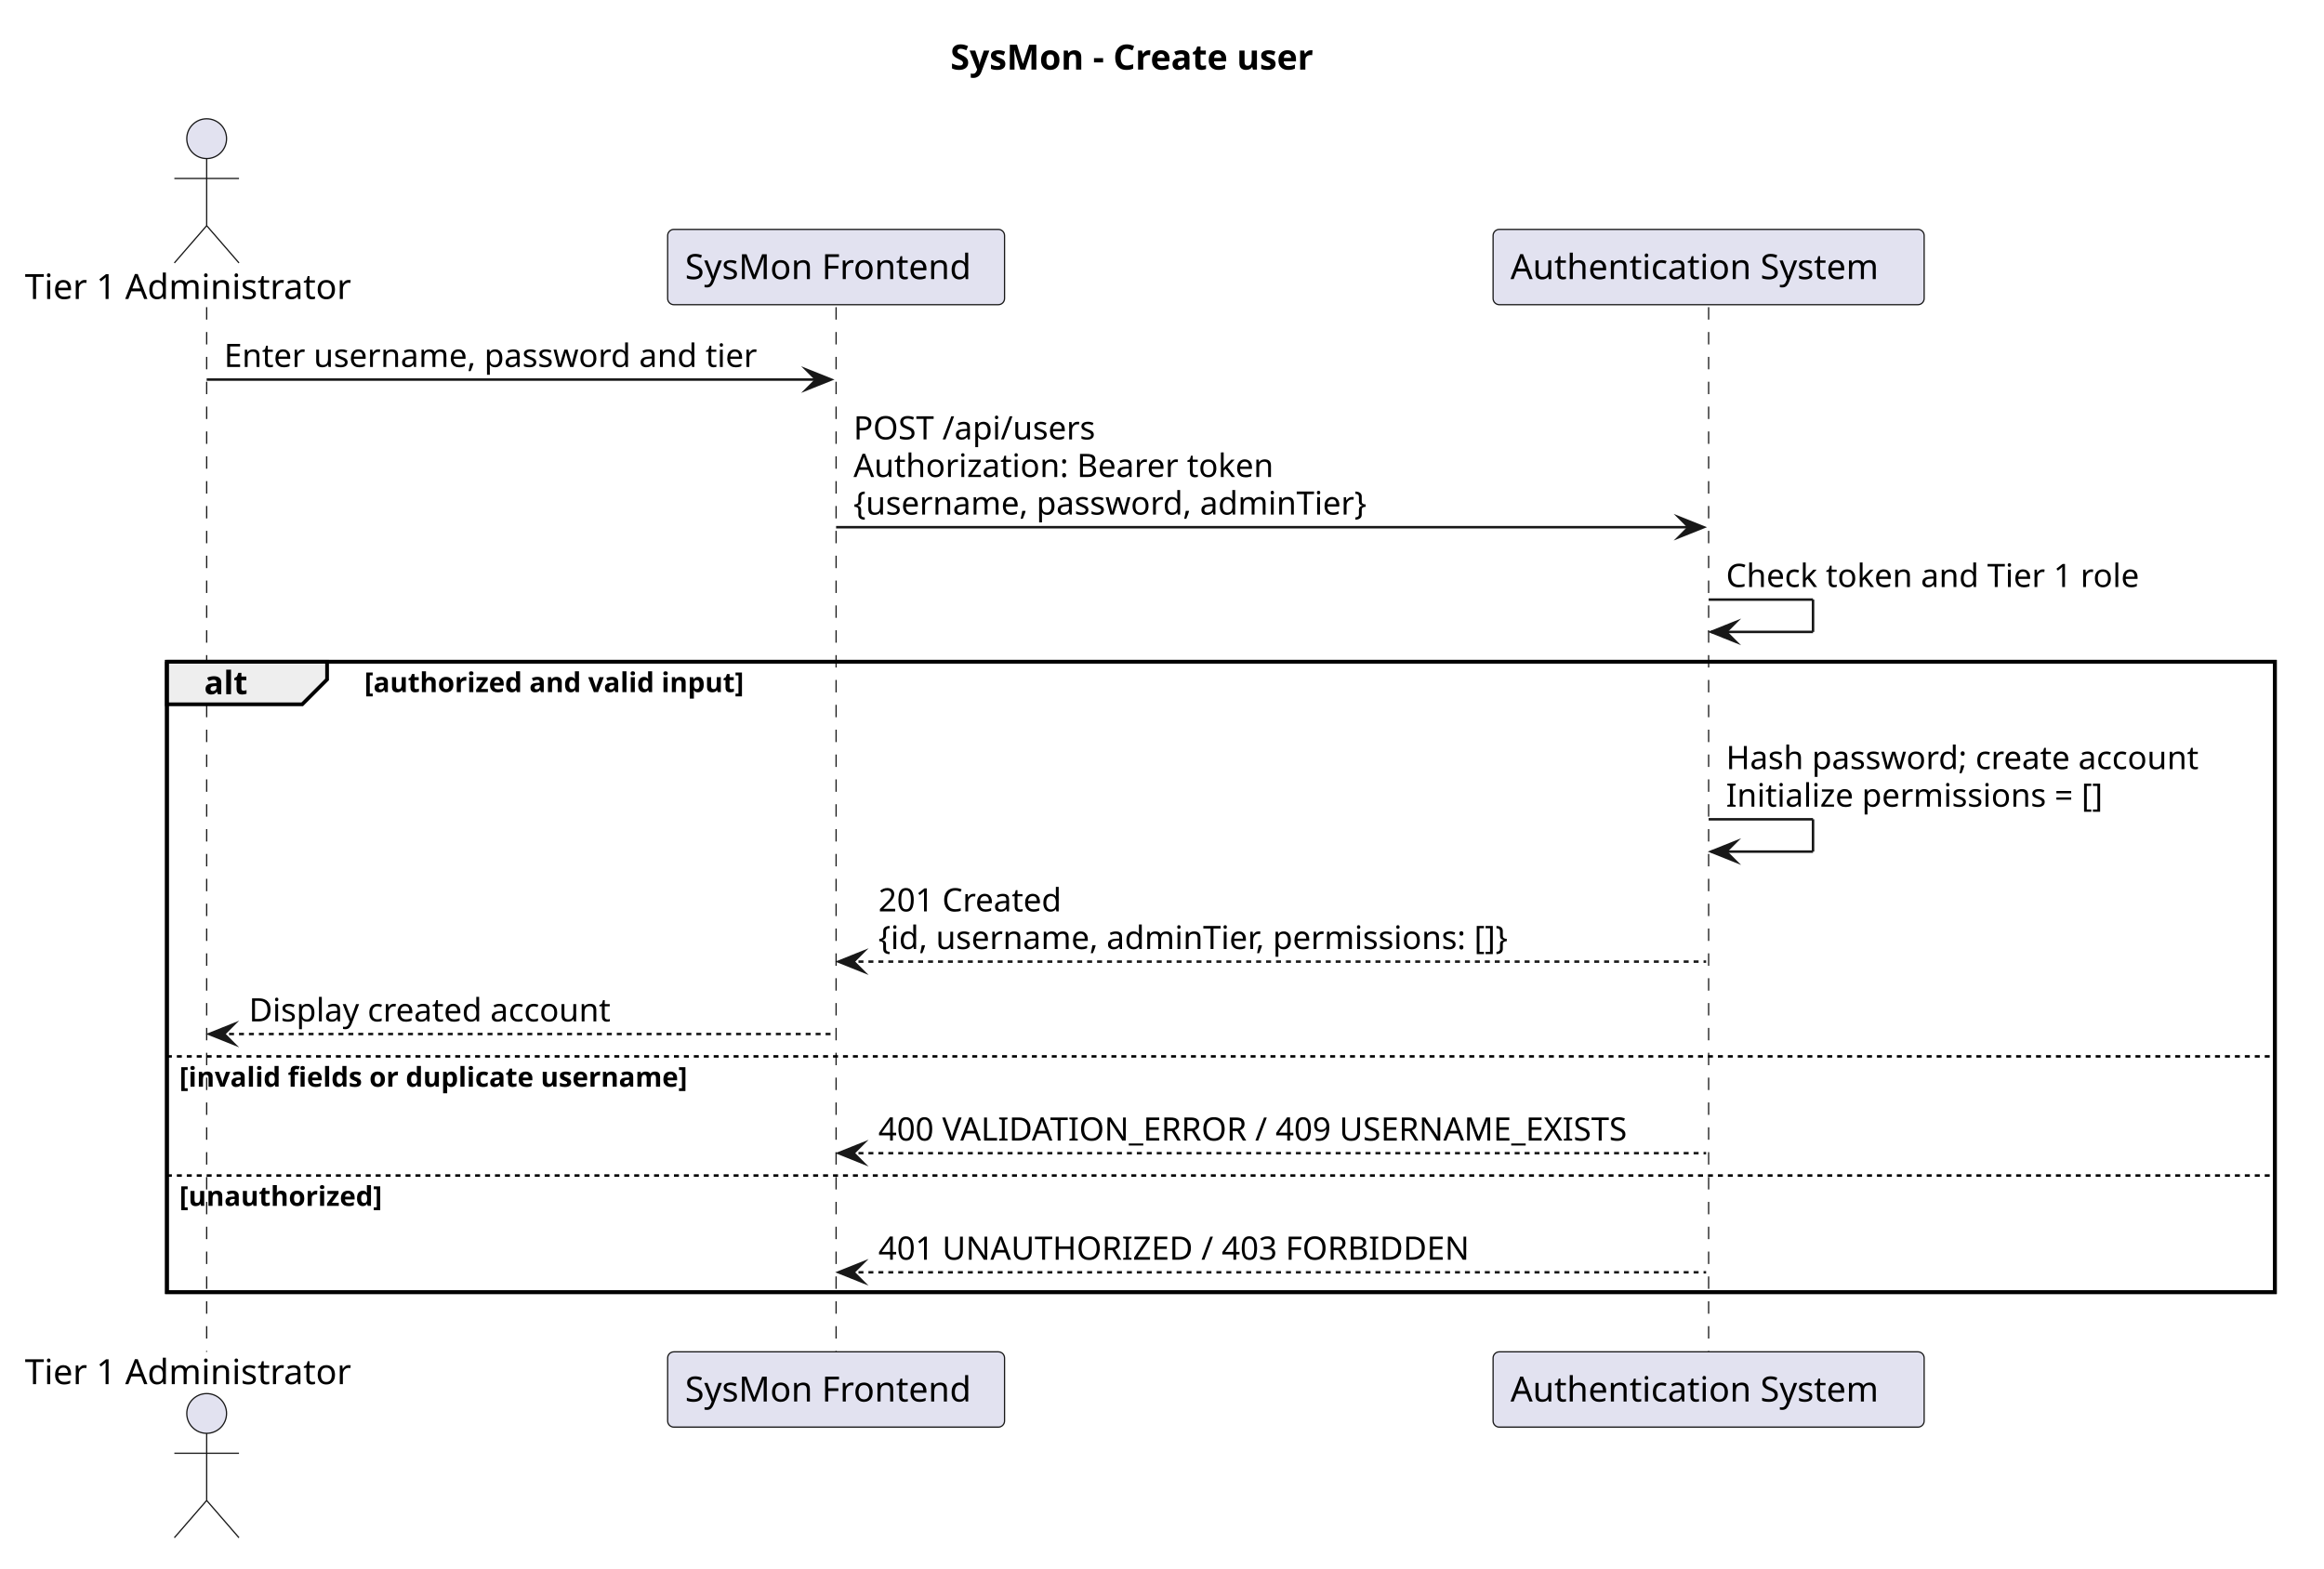
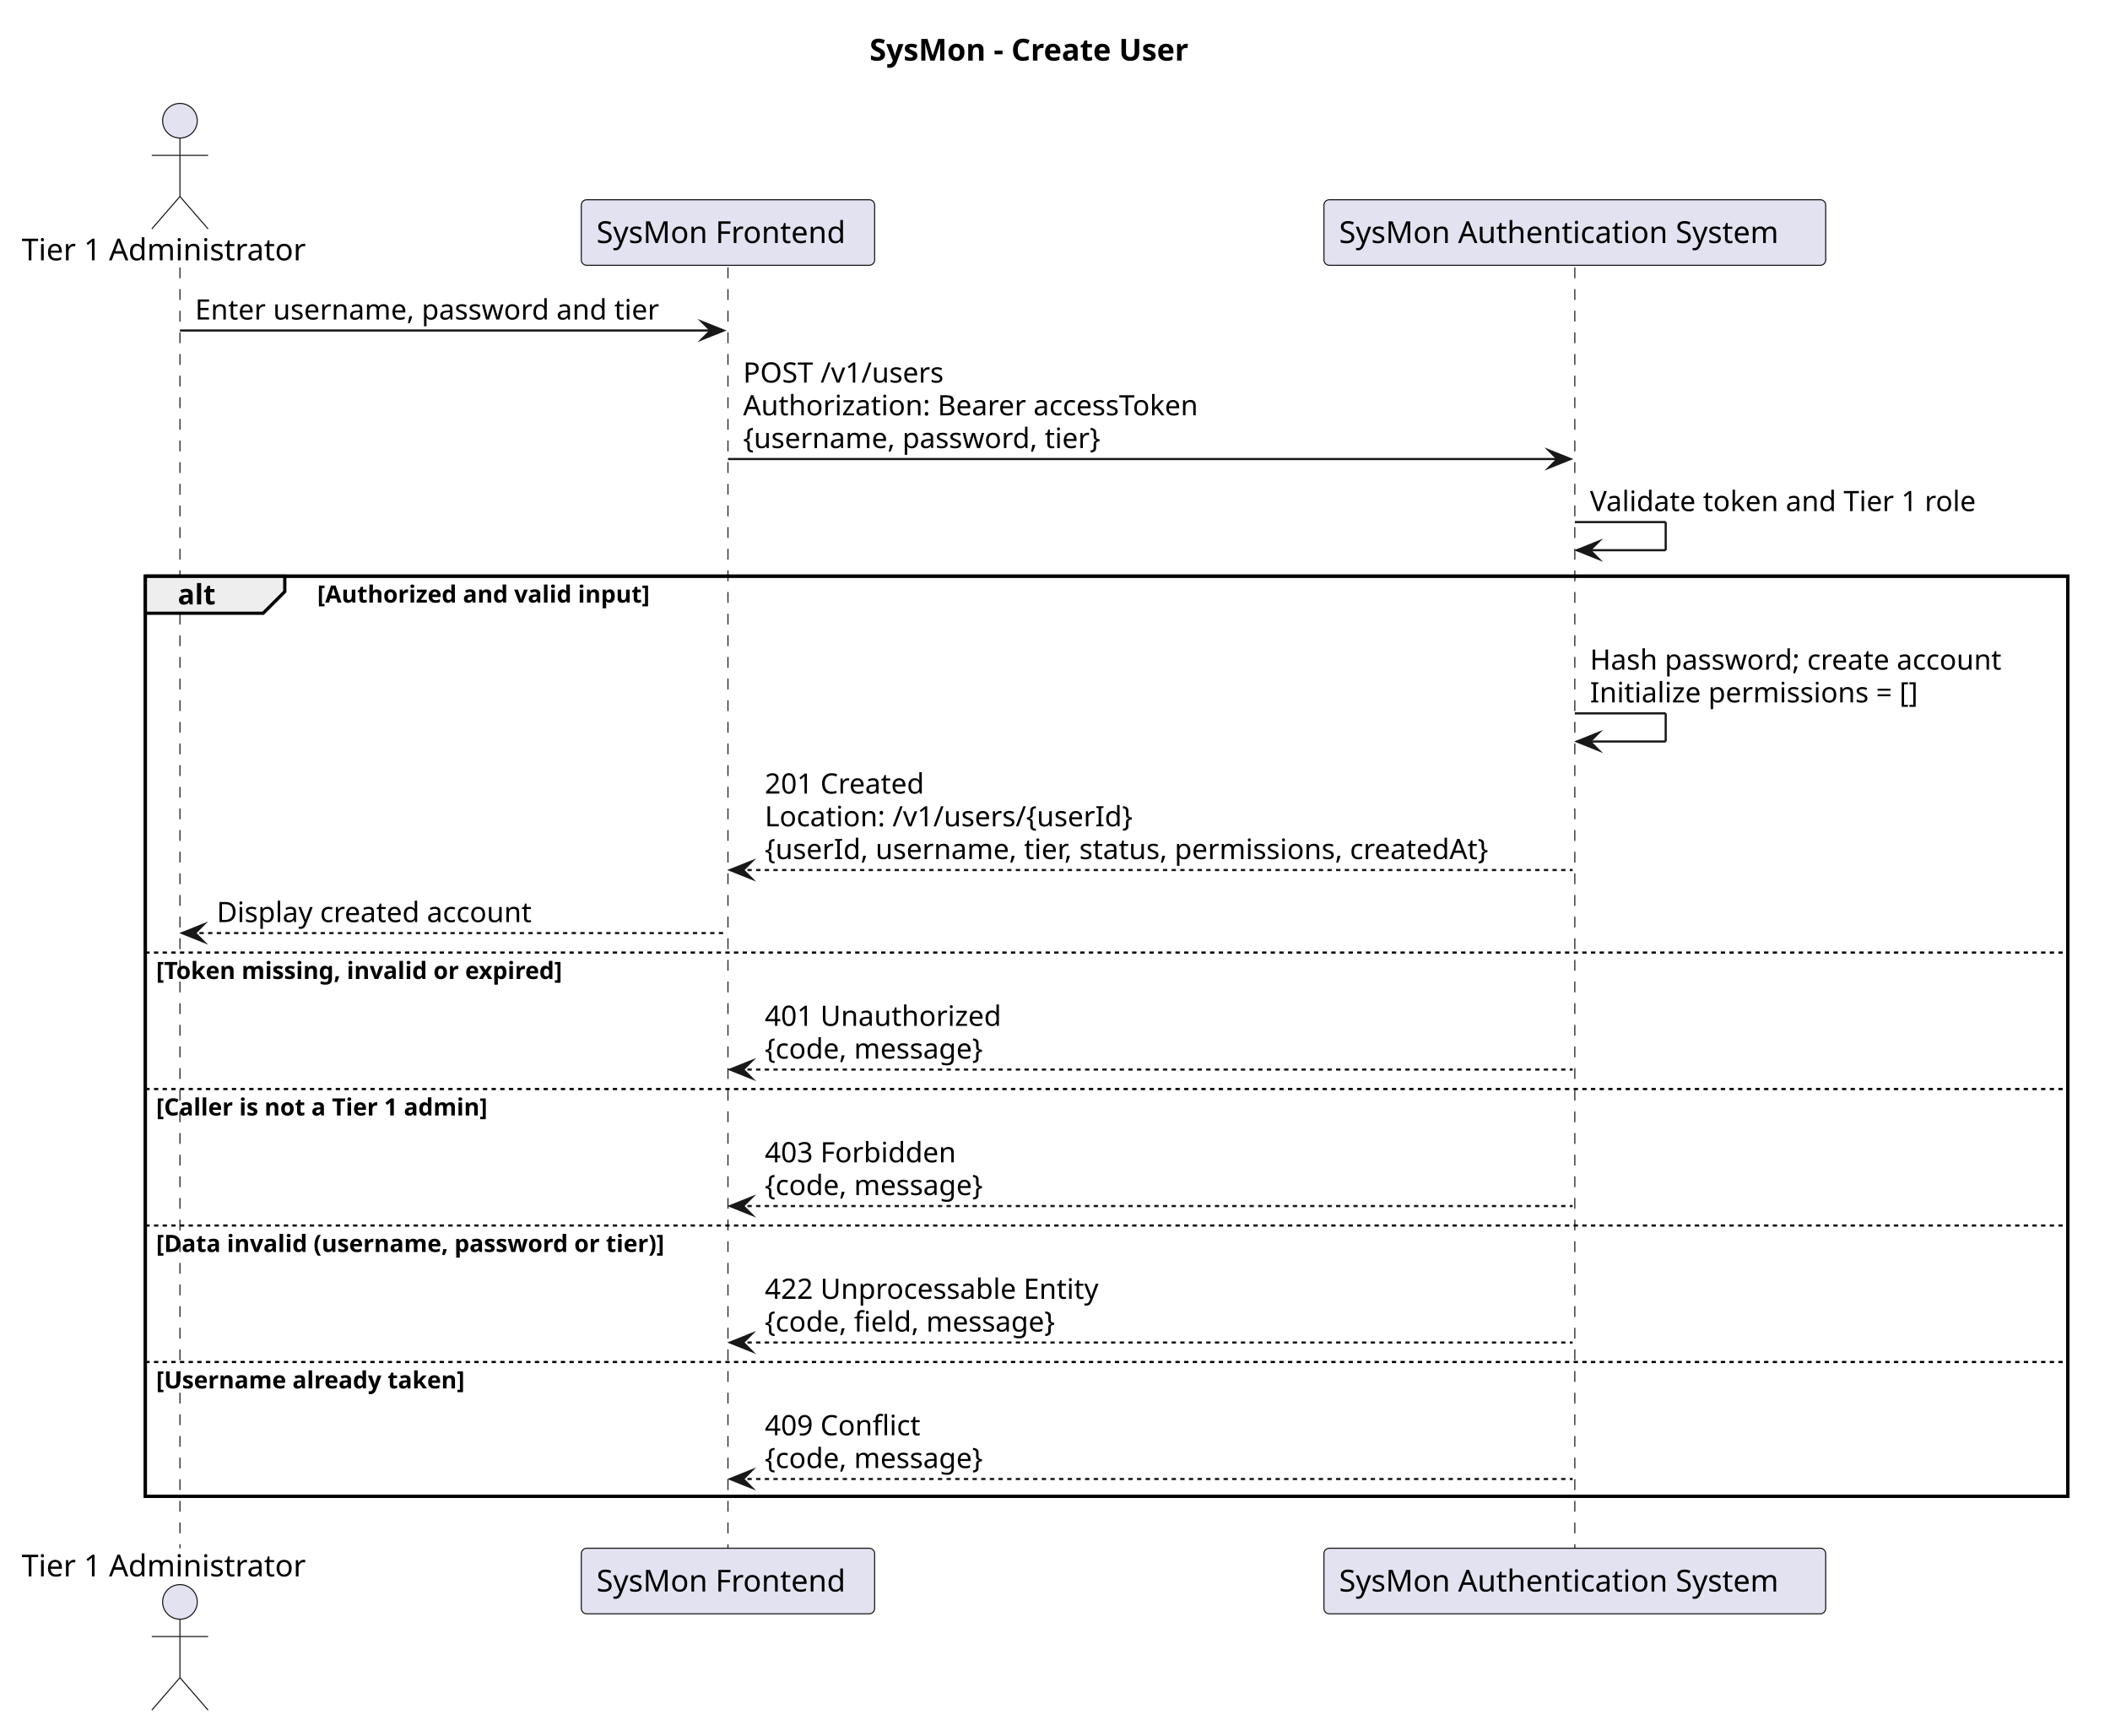
- <svg xmlns="http://www.w3.org/2000/svg" version="1.1" data-diagram-type="SEQUENCE" style="width:935px;height:631px;background:#FFFFFF;" width="935px" height="631px" viewBox="0 0 935 631" zoomAndPan="magnify" preserveAspectRatio="none" contentStyleType="text/css">
+ <svg xmlns="http://www.w3.org/2000/svg" version="1.1" data-diagram-type="SEQUENCE" style="width:975px;height:802px;background:#FFFFFF;" width="975px" height="802px" viewBox="0 0 975 802" zoomAndPan="magnify" preserveAspectRatio="none" contentStyleType="text/css">
  <defs />
  <g font-family="sans-serif" lengthAdjust="spacing">
    <g class="title" data-source-line="1">
-       <text x="382.371" y="27.995" fill="#000" font-size="14" textLength="168.499" font-weight="700">SysMon - Create user</text>
+       <text x="401.808" y="27.995" fill="#000" font-size="14" textLength="169.9" font-weight="700">SysMon - Create User</text>
    </g>
-     <rect x="67.15" y="266.258" width="848.09" height="253.672" fill="none" style="stroke:#000;stroke-width:1.5;" />
-     <g class="participant-lifeline" data-qualified-name="A" data-entity-uid="part1" id="part1-lifeline" data-source-line="2">
+     <rect x="67.15" y="266.258" width="888.366" height="425.211" fill="none" style="stroke:#000;stroke-width:1.5;" />
+     <g class="participant-lifeline" data-qualified-name="A" data-entity-uid="part1" id="part1-lifeline" data-source-line="3">
      <g>
-         <rect x="79.65" y="123.594" width="8" height="420.336" fill="#000" fill-opacity="0" />
-         <line x1="83.15" y1="123.594" x2="83.15" y2="543.93" style="stroke:#181818;stroke-width:0.5;stroke-dasharray:5,5;" />
+         <rect x="79.65" y="123.594" width="8" height="591.875" fill="#000" fill-opacity="0" />
+         <line x1="83.15" y1="123.594" x2="83.15" y2="715.469" style="stroke:#181818;stroke-width:0.5;stroke-dasharray:5,5;" />
      </g>
    </g>
-     <g class="participant-lifeline" data-qualified-name="FE" data-entity-uid="part2" id="part2-lifeline" data-source-line="3">
+     <g class="participant-lifeline" data-qualified-name="FE" data-entity-uid="part2" id="part2-lifeline" data-source-line="4">
      <g>
-         <rect x="332.883" y="123.594" width="8" height="420.336" fill="#000" fill-opacity="0" />
-         <line x1="336.383" y1="123.594" x2="336.383" y2="543.93" style="stroke:#181818;stroke-width:0.5;stroke-dasharray:5,5;" />
+         <rect x="332.883" y="123.594" width="8" height="591.875" fill="#000" fill-opacity="0" />
+         <line x1="336.383" y1="123.594" x2="336.383" y2="715.469" style="stroke:#181818;stroke-width:0.5;stroke-dasharray:5,5;" />
      </g>
    </g>
-     <g class="participant-lifeline" data-qualified-name="AUTH" data-entity-uid="part3" id="part3-lifeline" data-source-line="4">
+     <g class="participant-lifeline" data-qualified-name="AUTH" data-entity-uid="part3" id="part3-lifeline" data-source-line="5">
      <g>
-         <rect x="683.921" y="123.594" width="8" height="420.336" fill="#000" fill-opacity="0" />
-         <line x1="687.421" y1="123.594" x2="687.421" y2="543.93" style="stroke:#181818;stroke-width:0.5;stroke-dasharray:5,5;" />
+         <rect x="724.197" y="123.594" width="8" height="591.875" fill="#000" fill-opacity="0" />
+         <line x1="727.697" y1="123.594" x2="727.697" y2="715.469" style="stroke:#181818;stroke-width:0.5;stroke-dasharray:5,5;" />
      </g>
    </g>
-     <g class="participant participant-head" data-qualified-name="A" data-entity-uid="part1" id="part1-head" data-source-line="2">
+     <g class="participant participant-head" data-qualified-name="A" data-entity-uid="part1" id="part1-head" data-source-line="3">
      <text x="10" y="120.292" fill="#000" font-size="14" textLength="140.301">Tier 1 Administrator</text>
      <ellipse cx="83.15" cy="55.797" rx="8" ry="8" fill="#E2E2F0" style="stroke:#181818;stroke-width:0.5;" />
      <path d="M83.15,63.797 L83.15,90.797 M70.15,71.797 L96.15,71.797 M83.15,90.797 L70.15,105.797 M83.15,90.797 L96.15,105.797" style="stroke:#181818;stroke-width:0.5;" fill="none" />
    </g>
-     <g class="participant participant-head" data-qualified-name="FE" data-entity-uid="part2" id="part2-head" data-source-line="3">
+     <g class="participant participant-head" data-qualified-name="FE" data-entity-uid="part2" id="part2-head" data-source-line="4">
      <rect x="268.612" y="92.297" width="135.543" height="30.297" fill="#E2E2F0" style="stroke:#181818;stroke-width:0.5;" rx="2.5" ry="2.5" />
      <text x="275.612" y="112.292" fill="#000" font-size="14" textLength="121.543">SysMon Frontend</text>
    </g>
-     <g class="participant participant-head" data-qualified-name="AUTH" data-entity-uid="part3" id="part3-head" data-source-line="4">
-       <rect x="600.707" y="92.297" width="173.428" height="30.297" fill="#E2E2F0" style="stroke:#181818;stroke-width:0.5;" rx="2.5" ry="2.5" />
-       <text x="607.707" y="112.292" fill="#000" font-size="14" textLength="159.428">Authentication System</text>
+     <g class="participant participant-head" data-qualified-name="AUTH" data-entity-uid="part3" id="part3-head" data-source-line="5">
+       <rect x="611.766" y="92.297" width="231.861" height="30.297" fill="#E2E2F0" style="stroke:#181818;stroke-width:0.5;" rx="2.5" ry="2.5" />
+       <text x="618.766" y="112.292" fill="#000" font-size="14" textLength="217.861">SysMon Authentication System</text>
    </g>
-     <g class="participant participant-tail" data-qualified-name="A" data-entity-uid="part1" id="part1-tail" data-source-line="2">
-       <text x="10" y="556.925" fill="#000" font-size="14" textLength="140.301">Tier 1 Administrator</text>
-       <ellipse cx="83.15" cy="568.727" rx="8" ry="8" fill="#E2E2F0" style="stroke:#181818;stroke-width:0.5;" />
-       <path d="M83.15,576.727 L83.15,603.727 M70.15,584.727 L96.15,584.727 M83.15,603.727 L70.15,618.727 M83.15,603.727 L96.15,618.727" style="stroke:#181818;stroke-width:0.5;" fill="none" />
+     <g class="participant participant-tail" data-qualified-name="A" data-entity-uid="part1" id="part1-tail" data-source-line="3">
+       <text x="10" y="728.464" fill="#000" font-size="14" textLength="140.301">Tier 1 Administrator</text>
+       <ellipse cx="83.15" cy="740.266" rx="8" ry="8" fill="#E2E2F0" style="stroke:#181818;stroke-width:0.5;" />
+       <path d="M83.15,748.266 L83.15,775.266 M70.15,756.266 L96.15,756.266 M83.15,775.266 L70.15,790.266 M83.15,775.266 L96.15,790.266" style="stroke:#181818;stroke-width:0.5;" fill="none" />
    </g>
-     <g class="participant participant-tail" data-qualified-name="FE" data-entity-uid="part2" id="part2-tail" data-source-line="3">
-       <rect x="268.612" y="543.93" width="135.543" height="30.297" fill="#E2E2F0" style="stroke:#181818;stroke-width:0.5;" rx="2.5" ry="2.5" />
-       <text x="275.612" y="563.925" fill="#000" font-size="14" textLength="121.543">SysMon Frontend</text>
+     <g class="participant participant-tail" data-qualified-name="FE" data-entity-uid="part2" id="part2-tail" data-source-line="4">
+       <rect x="268.612" y="715.469" width="135.543" height="30.297" fill="#E2E2F0" style="stroke:#181818;stroke-width:0.5;" rx="2.5" ry="2.5" />
+       <text x="275.612" y="735.464" fill="#000" font-size="14" textLength="121.543">SysMon Frontend</text>
    </g>
-     <g class="participant participant-tail" data-qualified-name="AUTH" data-entity-uid="part3" id="part3-tail" data-source-line="4">
-       <rect x="600.707" y="543.93" width="173.428" height="30.297" fill="#E2E2F0" style="stroke:#181818;stroke-width:0.5;" rx="2.5" ry="2.5" />
-       <text x="607.707" y="563.925" fill="#000" font-size="14" textLength="159.428">Authentication System</text>
+     <g class="participant participant-tail" data-qualified-name="AUTH" data-entity-uid="part3" id="part3-tail" data-source-line="5">
+       <rect x="611.766" y="715.469" width="231.861" height="30.297" fill="#E2E2F0" style="stroke:#181818;stroke-width:0.5;" rx="2.5" ry="2.5" />
+       <text x="618.766" y="735.464" fill="#000" font-size="14" textLength="217.861">SysMon Authentication System</text>
    </g>
-     <g class="message" data-entity-1="part1" data-entity-2="part2" id="msg1" data-source-line="5">
+     <g class="message" data-entity-1="part1" data-entity-2="part2" id="msg1" data-source-line="7">
      <polygon points="324.383,148.727,334.383,152.727,324.383,156.727,328.383,152.727" fill="#181818" style="stroke:#181818;stroke-width:1;stroke-linejoin:miter;stroke-miterlimit:10;" />
      <line x1="83.15" y1="152.727" x2="330.383" y2="152.727" style="stroke:#181818;stroke-width:1;" />
      <text x="90.15" y="147.661" fill="#000" font-size="13" textLength="229.233">Enter username, password and tier</text>
    </g>
-     <g class="message" data-entity-1="part2" data-entity-2="part3" id="msg2" data-source-line="6">
-       <polygon points="675.421,208.125,685.421,212.125,675.421,216.125,679.421,212.125" fill="#181818" style="stroke:#181818;stroke-width:1;stroke-linejoin:miter;stroke-miterlimit:10;" />
-       <line x1="336.383" y1="212.125" x2="681.421" y2="212.125" style="stroke:#181818;stroke-width:1;" />
-       <text x="343.383" y="176.793" fill="#000" font-size="13" textLength="102.115">POST /api/users</text>
-       <text x="343.383" y="191.926" fill="#000" font-size="13" textLength="180.102">Authorization: Bearer token</text>
-       <text x="343.383" y="207.059" fill="#000" font-size="13" textLength="225.869">{username, password, adminTier}</text>
+     <g class="message" data-entity-1="part2" data-entity-2="part3" id="msg2" data-source-line="8">
+       <polygon points="715.697,208.125,725.697,212.125,715.697,216.125,719.697,212.125" fill="#181818" style="stroke:#181818;stroke-width:1;stroke-linejoin:miter;stroke-miterlimit:10;" />
+       <line x1="336.383" y1="212.125" x2="721.697" y2="212.125" style="stroke:#181818;stroke-width:1;" />
+       <text x="343.383" y="176.793" fill="#000" font-size="13" textLength="98.249">POST /v1/users</text>
+       <text x="343.383" y="191.926" fill="#000" font-size="13" textLength="226.751">Authorization: Bearer accessToken</text>
+       <text x="343.383" y="207.059" fill="#000" font-size="13" textLength="182.292">{username, password, tier}</text>
    </g>
-     <g class="message" data-entity-1="part3" data-entity-2="part3" id="msg3" data-source-line="7">
-       <line x1="687.421" y1="241.258" x2="729.421" y2="241.258" style="stroke:#181818;stroke-width:1;" />
-       <line x1="729.421" y1="241.258" x2="729.421" y2="254.258" style="stroke:#181818;stroke-width:1;" />
-       <line x1="688.421" y1="254.258" x2="729.421" y2="254.258" style="stroke:#181818;stroke-width:1;" />
-       <polygon points="698.421,250.258,688.421,254.258,698.421,258.258,694.421,254.258" fill="#181818" style="stroke:#181818;stroke-width:1;stroke-linejoin:miter;stroke-miterlimit:10;" />
-       <text x="694.421" y="236.192" fill="#000" font-size="13" textLength="180">Check token and Tier 1 role</text>
+     <g class="message" data-entity-1="part3" data-entity-2="part3" id="msg3" data-source-line="9">
+       <line x1="727.697" y1="241.258" x2="769.697" y2="241.258" style="stroke:#181818;stroke-width:1;" />
+       <line x1="769.697" y1="241.258" x2="769.697" y2="254.258" style="stroke:#181818;stroke-width:1;" />
+       <line x1="728.697" y1="254.258" x2="769.697" y2="254.258" style="stroke:#181818;stroke-width:1;" />
+       <polygon points="738.697,250.258,728.697,254.258,738.697,258.258,734.697,254.258" fill="#181818" style="stroke:#181818;stroke-width:1;stroke-linejoin:miter;stroke-miterlimit:10;" />
+       <text x="734.697" y="236.192" fill="#000" font-size="13" textLength="193.407">Validate token and Tier 1 role</text>
    </g>
    <path d="M67.15,266.258 L131.593,266.258 L131.593,273.391 L121.593,283.391 L67.15,283.391 L67.15,266.258" style="stroke:#000;stroke-width:1.5;" fill="#EEE" />
-     <rect x="67.15" y="266.258" width="848.09" height="253.672" fill="none" style="stroke:#000;stroke-width:1.5;" />
+     <rect x="67.15" y="266.258" width="888.366" height="425.211" fill="none" style="stroke:#000;stroke-width:1.5;" />
    <text x="82.15" y="279.325" fill="#000" font-size="13" textLength="19.443" font-weight="700">alt</text>
-     <text x="146.593" y="278.468" fill="#000" font-size="11" textLength="174.077" font-weight="700">[authorized and valid input]</text>
-     <g class="message" data-entity-1="part3" data-entity-2="part3" id="msg4" data-source-line="9">
-       <line x1="687.421" y1="329.656" x2="729.421" y2="329.656" style="stroke:#181818;stroke-width:1;" />
-       <line x1="729.421" y1="329.656" x2="729.421" y2="342.656" style="stroke:#181818;stroke-width:1;" />
-       <line x1="688.421" y1="342.656" x2="729.421" y2="342.656" style="stroke:#181818;stroke-width:1;" />
-       <polygon points="698.421,338.656,688.421,342.656,698.421,346.656,694.421,342.656" fill="#181818" style="stroke:#181818;stroke-width:1;stroke-linejoin:miter;stroke-miterlimit:10;" />
-       <text x="694.421" y="309.458" fill="#000" font-size="13" textLength="204.82">Hash password; create account</text>
-       <text x="694.421" y="324.59" fill="#000" font-size="13" textLength="165.833">Initialize permissions = []</text>
+     <text x="146.593" y="278.468" fill="#000" font-size="11" textLength="175.167" font-weight="700">[Authorized and valid input]</text>
+     <g class="message" data-entity-1="part3" data-entity-2="part3" id="msg4" data-source-line="12">
+       <line x1="727.697" y1="329.656" x2="769.697" y2="329.656" style="stroke:#181818;stroke-width:1;" />
+       <line x1="769.697" y1="329.656" x2="769.697" y2="342.656" style="stroke:#181818;stroke-width:1;" />
+       <line x1="728.697" y1="342.656" x2="769.697" y2="342.656" style="stroke:#181818;stroke-width:1;" />
+       <polygon points="738.697,338.656,728.697,342.656,738.697,346.656,734.697,342.656" fill="#181818" style="stroke:#181818;stroke-width:1;stroke-linejoin:miter;stroke-miterlimit:10;" />
+       <text x="734.697" y="309.458" fill="#000" font-size="13" textLength="204.82">Hash password; create account</text>
+       <text x="734.697" y="324.59" fill="#000" font-size="13" textLength="165.833">Initialize permissions = []</text>
    </g>
-     <g class="message" data-entity-1="part3" data-entity-2="part2" id="msg5" data-source-line="10">
-       <polygon points="347.383,382.922,337.383,386.922,347.383,390.922,343.383,386.922" fill="#181818" style="stroke:#181818;stroke-width:1;stroke-linejoin:miter;stroke-miterlimit:10;" />
-       <line x1="341.383" y1="386.922" x2="686.421" y2="386.922" style="stroke:#181818;stroke-width:1;stroke-dasharray:2,2;" />
+     <g class="message" data-entity-1="part3" data-entity-2="part2" id="msg5" data-source-line="13">
+       <polygon points="347.383,398.055,337.383,402.055,347.383,406.055,343.383,402.055" fill="#181818" style="stroke:#181818;stroke-width:1;stroke-linejoin:miter;stroke-miterlimit:10;" />
+       <line x1="341.383" y1="402.055" x2="726.697" y2="402.055" style="stroke:#181818;stroke-width:1;stroke-dasharray:2,2;" />
      <text x="353.383" y="366.723" fill="#000" font-size="13" textLength="80.679">201 Created</text>
-       <text x="353.383" y="381.856" fill="#000" font-size="13" textLength="280.7">{id, username, adminTier, permissions: []}</text>
+       <text x="353.383" y="381.856" fill="#000" font-size="13" textLength="184.939">Location: /v1/users/{userId}</text>
+       <text x="353.383" y="396.989" fill="#000" font-size="13" textLength="367.313">{userId, username, tier, status, permissions, createdAt}</text>
    </g>
-     <g class="message" data-entity-1="part2" data-entity-2="part1" id="msg6" data-source-line="11">
-       <polygon points="94.15,412.055,84.15,416.055,94.15,420.055,90.15,416.055" fill="#181818" style="stroke:#181818;stroke-width:1;stroke-linejoin:miter;stroke-miterlimit:10;" />
-       <line x1="88.15" y1="416.055" x2="335.383" y2="416.055" style="stroke:#181818;stroke-width:1;stroke-dasharray:2,2;" />
-       <text x="100.15" y="410.989" fill="#000" font-size="13" textLength="157.777">Display created account</text>
+     <g class="message" data-entity-1="part2" data-entity-2="part1" id="msg6" data-source-line="14">
+       <polygon points="94.15,427.188,84.15,431.188,94.15,435.188,90.15,431.188" fill="#181818" style="stroke:#181818;stroke-width:1;stroke-linejoin:miter;stroke-miterlimit:10;" />
+       <line x1="88.15" y1="431.188" x2="335.383" y2="431.188" style="stroke:#181818;stroke-width:1;stroke-dasharray:2,2;" />
+       <text x="100.15" y="426.122" fill="#000" font-size="13" textLength="157.777">Display created account</text>
    </g>
-     <line x1="67.15" y1="425.055" x2="915.241" y2="425.055" style="stroke:#000;stroke-width:1;stroke-dasharray:2,2;" />
-     <text x="72.15" y="437.265" fill="#000" font-size="11" textLength="233.396" font-weight="700">[invalid fields or duplicate username]</text>
-     <g class="message" data-entity-1="part3" data-entity-2="part2" id="msg7" data-source-line="13">
-       <polygon points="347.383,459.992,337.383,463.992,347.383,467.992,343.383,463.992" fill="#181818" style="stroke:#181818;stroke-width:1;stroke-linejoin:miter;stroke-miterlimit:10;" />
-       <line x1="341.383" y1="463.992" x2="686.421" y2="463.992" style="stroke:#181818;stroke-width:1;stroke-dasharray:2,2;" />
-       <text x="353.383" y="458.926" fill="#000" font-size="13" textLength="327.038">400 VALIDATION_ERROR / 409 USERNAME_EXISTS</text>
+     <line x1="67.15" y1="440.188" x2="955.517" y2="440.188" style="stroke:#000;stroke-width:1;stroke-dasharray:2,2;" />
+     <text x="72.15" y="452.398" fill="#000" font-size="11" textLength="216.573" font-weight="700">[Token missing, invalid or expired]</text>
+     <g class="message" data-entity-1="part3" data-entity-2="part2" id="msg7" data-source-line="16">
+       <polygon points="347.383,490.258,337.383,494.258,347.383,498.258,343.383,494.258" fill="#181818" style="stroke:#181818;stroke-width:1;stroke-linejoin:miter;stroke-miterlimit:10;" />
+       <line x1="341.383" y1="494.258" x2="726.697" y2="494.258" style="stroke:#181818;stroke-width:1;stroke-dasharray:2,2;" />
+       <text x="353.383" y="474.059" fill="#000" font-size="13" textLength="116.226">401 Unauthorized</text>
+       <text x="353.383" y="489.192" fill="#000" font-size="13" textLength="114.582">{code, message}</text>
    </g>
-     <line x1="67.15" y1="472.992" x2="915.241" y2="472.992" style="stroke:#000;stroke-width:1;stroke-dasharray:2,2;" />
-     <text x="72.15" y="485.203" fill="#000" font-size="11" textLength="92.549" font-weight="700">[unauthorized]</text>
-     <g class="message" data-entity-1="part3" data-entity-2="part2" id="msg8" data-source-line="15">
-       <polygon points="347.383,507.93,337.383,511.93,347.383,515.93,343.383,511.93" fill="#181818" style="stroke:#181818;stroke-width:1;stroke-linejoin:miter;stroke-miterlimit:10;" />
-       <line x1="341.383" y1="511.93" x2="686.421" y2="511.93" style="stroke:#181818;stroke-width:1;stroke-dasharray:2,2;" />
-       <text x="353.383" y="506.864" fill="#000" font-size="13" textLength="253.583">401 UNAUTHORIZED / 403 FORBIDDEN</text>
+     <line x1="67.15" y1="503.258" x2="955.517" y2="503.258" style="stroke:#000;stroke-width:1;stroke-dasharray:2,2;" />
+     <text x="72.15" y="515.468" fill="#000" font-size="11" textLength="177.515" font-weight="700">[Caller is not a Tier 1 admin]</text>
+     <g class="message" data-entity-1="part3" data-entity-2="part2" id="msg8" data-source-line="18">
+       <polygon points="347.383,553.328,337.383,557.328,347.383,561.328,343.383,557.328" fill="#181818" style="stroke:#181818;stroke-width:1;stroke-linejoin:miter;stroke-miterlimit:10;" />
+       <line x1="341.383" y1="557.328" x2="726.697" y2="557.328" style="stroke:#181818;stroke-width:1;stroke-dasharray:2,2;" />
+       <text x="353.383" y="537.129" fill="#000" font-size="13" textLength="94.326">403 Forbidden</text>
+       <text x="353.383" y="552.262" fill="#000" font-size="13" textLength="114.582">{code, message}</text>
+     </g>
+     <line x1="67.15" y1="566.328" x2="955.517" y2="566.328" style="stroke:#000;stroke-width:1;stroke-dasharray:2,2;" />
+     <text x="72.15" y="578.539" fill="#000" font-size="11" textLength="270.026" font-weight="700">[Data invalid (username, password or tier)]</text>
+     <g class="message" data-entity-1="part3" data-entity-2="part2" id="msg9" data-source-line="20">
+       <polygon points="347.383,616.398,337.383,620.398,347.383,624.398,343.383,620.398" fill="#181818" style="stroke:#181818;stroke-width:1;stroke-linejoin:miter;stroke-miterlimit:10;" />
+       <line x1="341.383" y1="620.398" x2="726.697" y2="620.398" style="stroke:#181818;stroke-width:1;stroke-dasharray:2,2;" />
+       <text x="353.383" y="600.2" fill="#000" font-size="13" textLength="166.854">422 Unprocessable Entity</text>
+       <text x="353.383" y="615.333" fill="#000" font-size="13" textLength="150.896">{code, field, message}</text>
+     </g>
+     <line x1="67.15" y1="629.398" x2="955.517" y2="629.398" style="stroke:#000;stroke-width:1;stroke-dasharray:2,2;" />
+     <text x="72.15" y="641.609" fill="#000" font-size="11" textLength="162.089" font-weight="700">[Username already taken]</text>
+     <g class="message" data-entity-1="part3" data-entity-2="part2" id="msg10" data-source-line="22">
+       <polygon points="347.383,679.469,337.383,683.469,347.383,687.469,343.383,683.469" fill="#181818" style="stroke:#181818;stroke-width:1;stroke-linejoin:miter;stroke-miterlimit:10;" />
+       <line x1="341.383" y1="683.469" x2="726.697" y2="683.469" style="stroke:#181818;stroke-width:1;stroke-dasharray:2,2;" />
+       <text x="353.383" y="663.27" fill="#000" font-size="13" textLength="78.26">409 Conflict</text>
+       <text x="353.383" y="678.403" fill="#000" font-size="13" textLength="114.582">{code, message}</text>
    </g>
  </g>
</svg>
